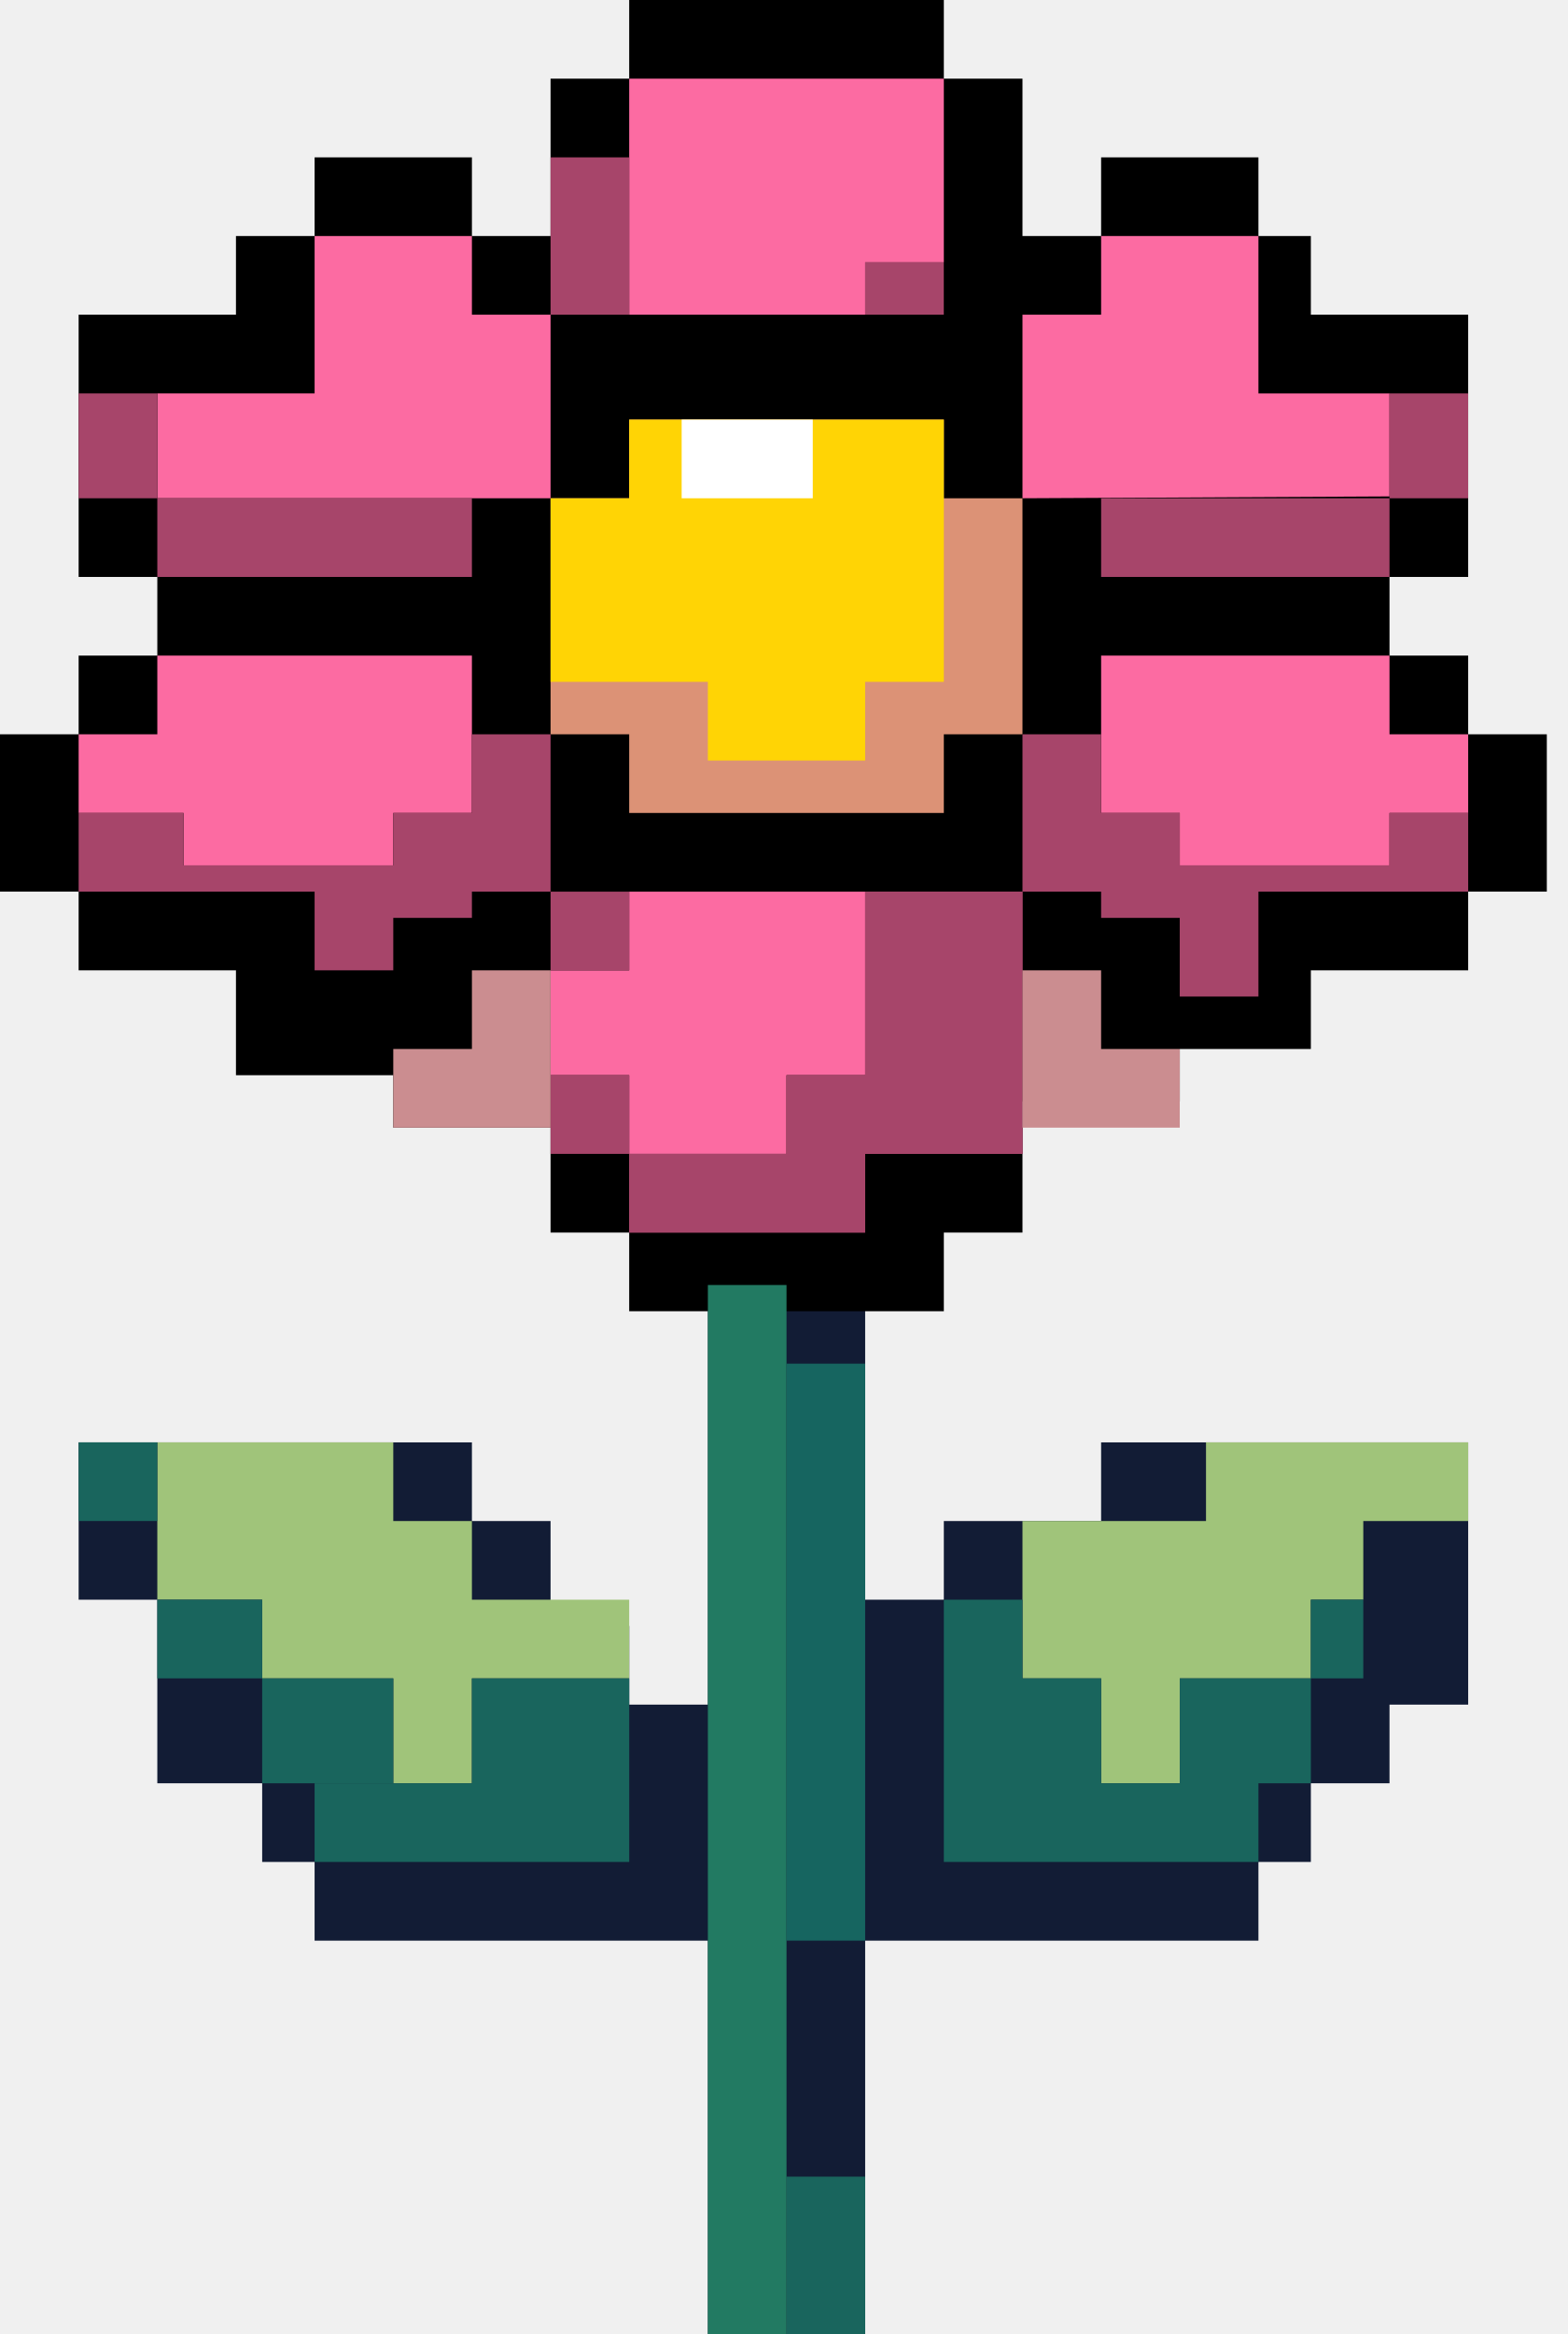
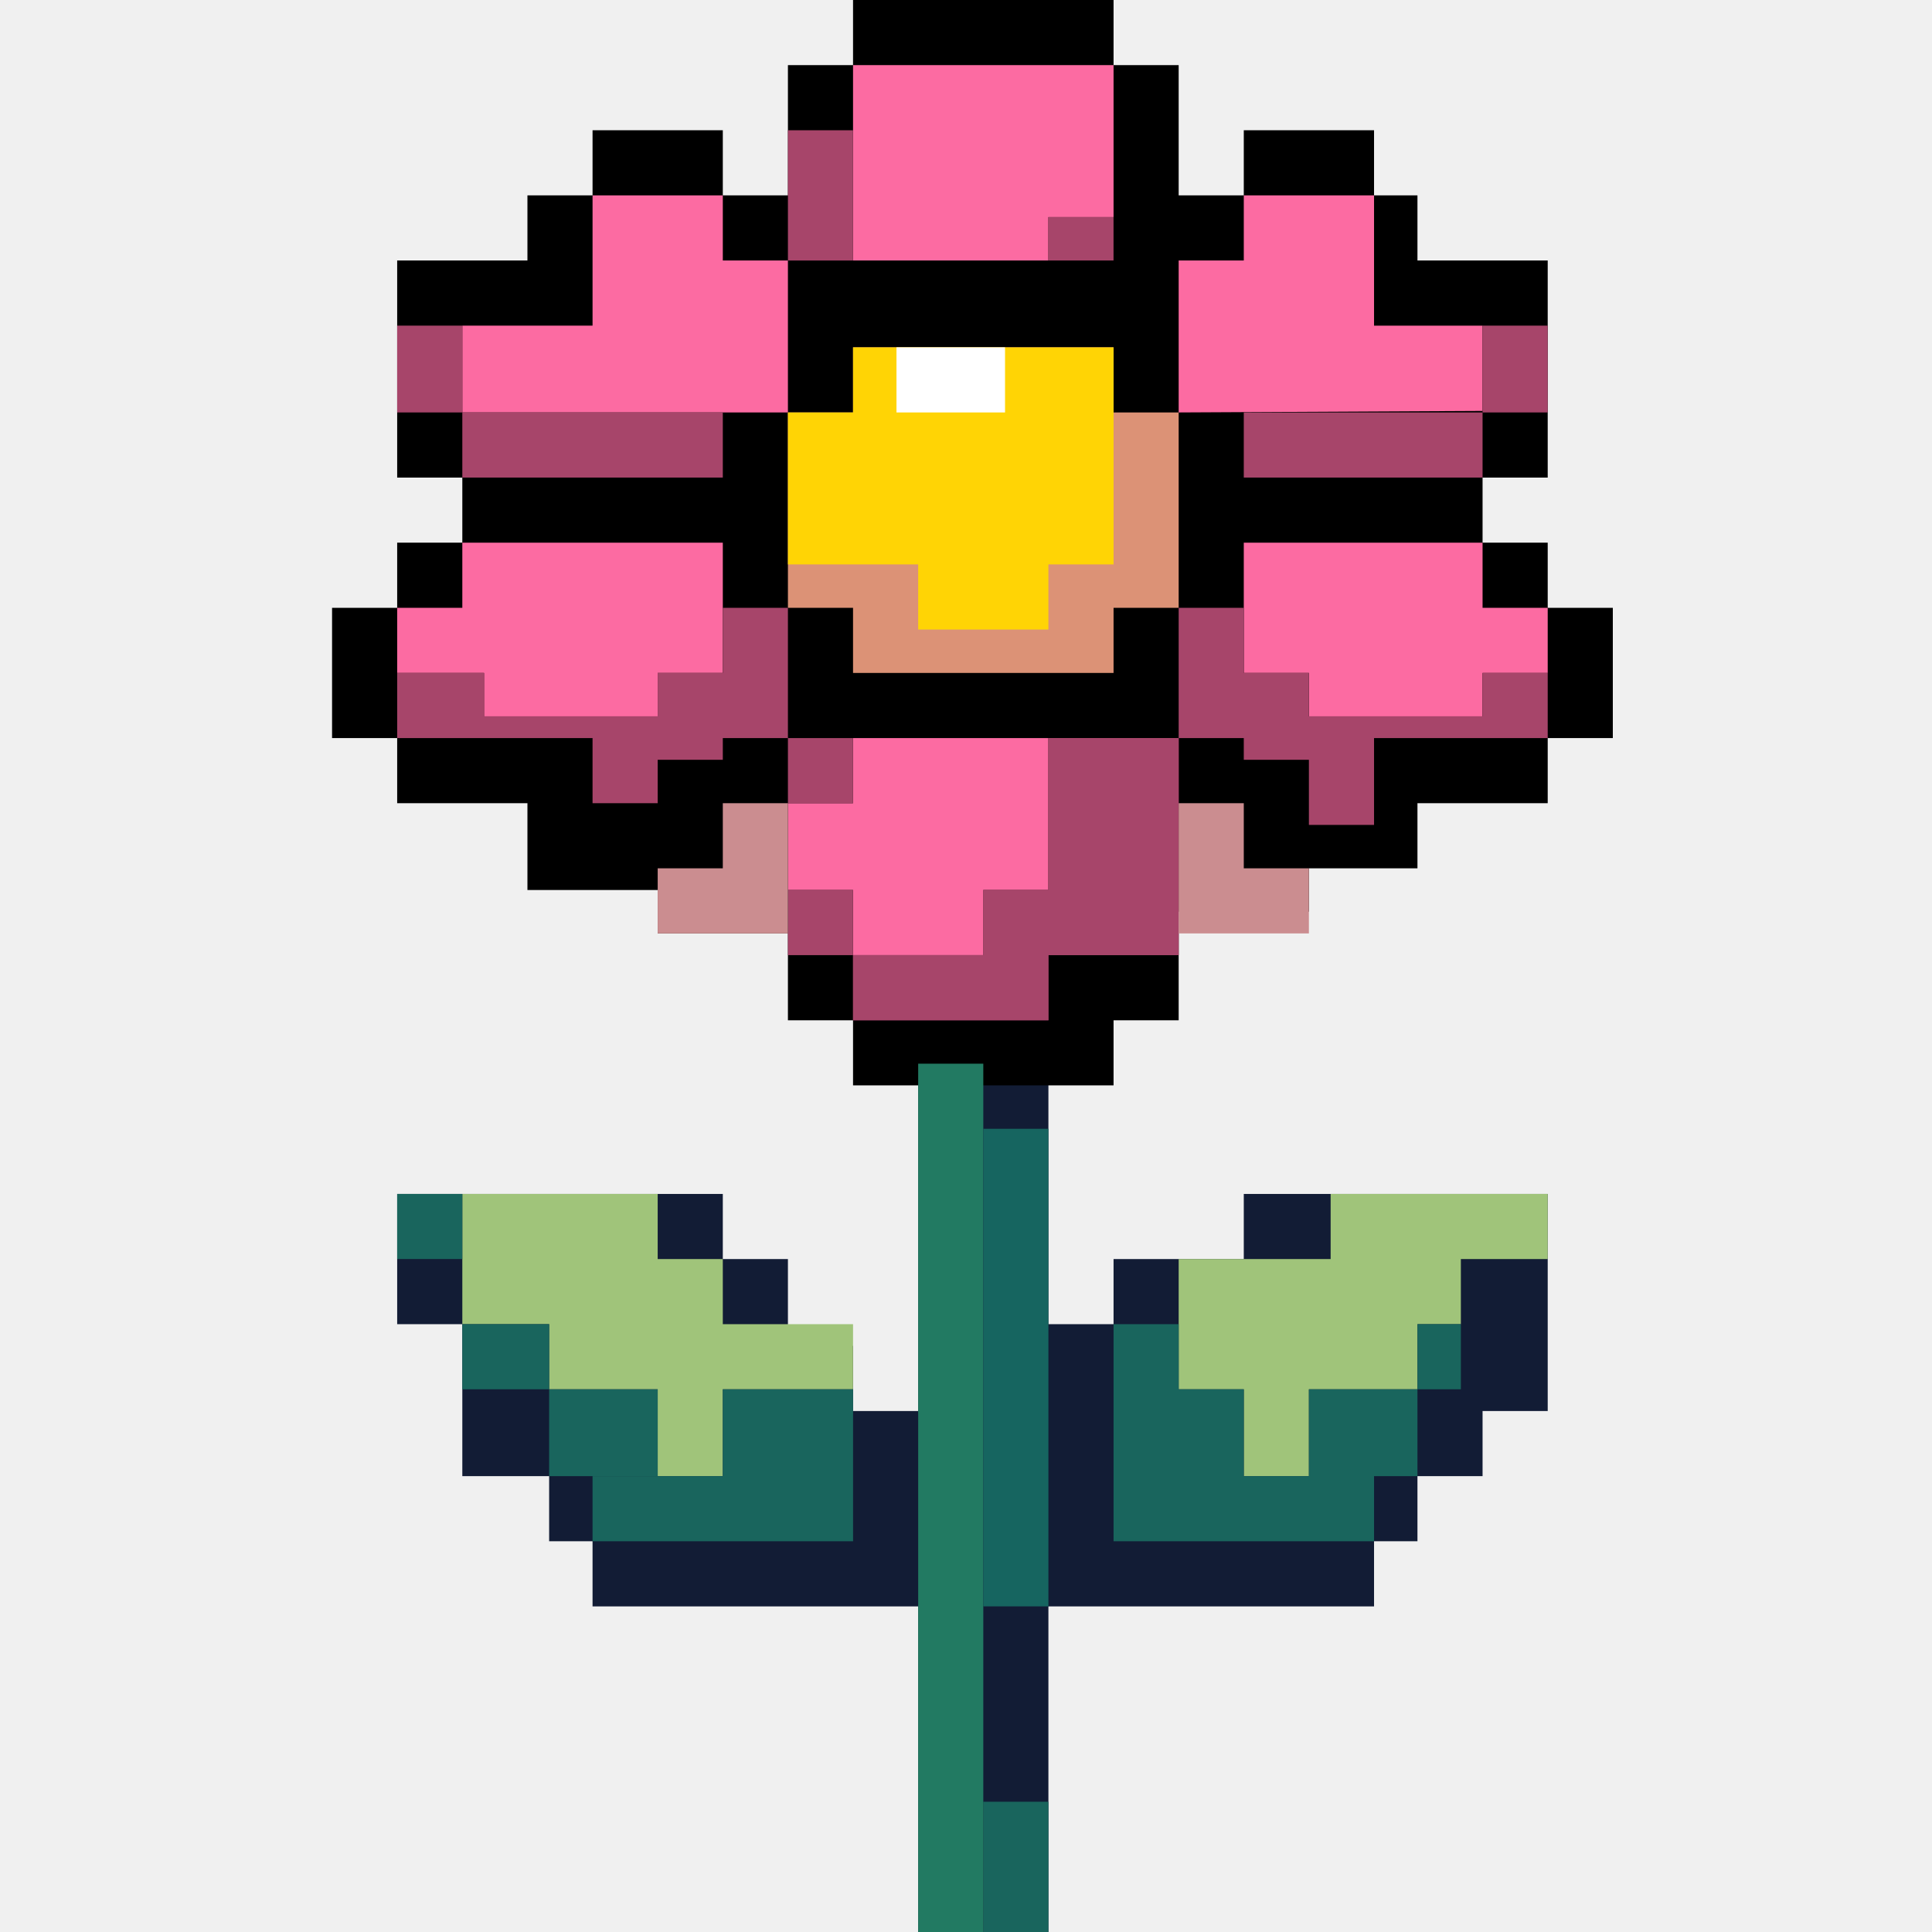
- <svg xmlns="http://www.w3.org/2000/svg" width="43" height="64" viewBox="0 0 43 64" fill="none">
-   <path d="M19.416 35.236H23.73V43.865H25.888V41.708H30.202V39.551H40.27V46.742H38.112V48.899H35.955V51.056H34.517V53.214H23.73V64H19.416V61.843V53.214H8.629V51.056H7.191V48.899H4.315V43.865H2.157V39.551H12.944V41.708H15.101V44.584H17.259V46.742H19.416V35.236Z" fill="#121C35" />
-   <path d="M17.258 0H25.888V2.157H28.045V6.472H30.202V4.315H34.517V6.472H35.955V8.629H40.27V15.82H38.112V17.977H40.27V20.135H42.427V24.449H40.27V26.607H35.955V28.764H32.36V30.202H28.045V33.798H25.888V35.955H17.258V33.798H15.101V30.921H10.787V29.483H6.472V26.607H2.157V24.449H0V20.135H2.157V17.977H4.315V15.82H2.157V8.629H6.472V6.472H8.629V4.315H12.944V6.472H15.101V2.157H17.258V0Z" fill="black" />
-   <path d="M4.315 10.787H8.629V6.472H12.944V8.629H15.101V10.787V13.663H4.315V10.787Z" fill="#FC6BA2" />
-   <path d="M4.315 17.977H12.944V22.292H10.787V23.73H5.034V22.292H2.157V20.135H4.315V17.977Z" fill="#FC6BA2" />
-   <path d="M17.258 2.157H25.888V7.191H23.73V8.629H17.258V2.157Z" fill="#FC6BA2" />
-   <path d="M28.045 8.629H30.202V6.472H34.517V8.629V10.787H38.112V13.612L28.045 13.663V8.629Z" fill="#FC6BA2" />
-   <path d="M17.258 24.45H23.73V29.483H21.573V31.64H17.258V29.483H15.101V26.607H17.258V24.45Z" fill="#FC6BA2" />
-   <path d="M30.202 17.977H38.112V20.135H40.27V22.292H38.112V23.73H32.36V22.292H30.202V17.977Z" fill="#FC6BA2" />
-   <path d="M17.258 11.506H25.888V13.663H28.045V20.135H25.888V22.292H17.258V20.135H15.101V13.663H17.258V11.506Z" fill="#DC9276" />
-   <rect x="2.157" y="10.787" width="2.157" height="2.876" fill="#A7456A" />
-   <rect x="15.101" y="4.315" width="2.157" height="4.315" fill="#A7456A" />
-   <rect x="38.112" y="10.787" width="2.157" height="2.876" fill="#A7456A" />
-   <rect x="23.73" y="7.191" width="2.157" height="1.438" fill="#A7456A" />
-   <rect x="15.101" y="24.45" width="2.157" height="2.157" fill="#A7456A" />
-   <rect x="15.101" y="29.483" width="2.157" height="2.157" fill="#A7456A" />
-   <path d="M17.258 31.64H21.573V29.483H23.73V24.45H28.045V31.64H23.73V33.798H17.258V31.64Z" fill="#A7456A" />
-   <path d="M17.258 31.64H21.573V29.483H23.73V24.45H28.045V31.64H23.73V33.798H17.258V31.64Z" fill="#A7456A" />
-   <path d="M2.157 22.292H5.034V23.73H10.787V22.292H12.944V20.135H15.101V23.73V24.45H12.944V25.169H10.787V26.607H8.629V24.45H2.157V22.292Z" fill="#A7456A" />
-   <rect x="4.315" y="13.663" width="8.629" height="2.157" fill="#A7456A" />
-   <rect x="30.202" y="13.663" width="7.91" height="2.157" fill="#A7456A" />
-   <path d="M28.045 20.135H30.202V22.292H32.359V23.73H38.112V22.292H40.27V24.45H34.517V27.326H32.359V25.169H30.202V24.45H28.045V20.135Z" fill="#A7456A" />
-   <path d="M10.787 28.764H12.944V26.607H15.101V28.764V30.921H10.787V28.764Z" fill="#CB8D90" />
-   <path d="M28.045 26.607H30.202V28.764H32.359V30.921H30.202H28.045V26.607Z" fill="#CB8D90" />
-   <path d="M17.258 11.506H25.888V18.697H23.73V20.854H19.416V18.697H15.101V13.663H17.258V11.506Z" fill="#FFD405" />
-   <rect x="18.697" y="11.506" width="3.596" height="2.157" fill="white" />
-   <path d="M4.315 39.55H10.787V41.708H12.944V43.865H17.258V46.022H12.944V48.899H10.787V46.022H7.191V43.865H4.315V39.55Z" fill="#A0C47A" />
-   <path d="M40.27 39.55H33.079V41.708H30.202H28.045V46.022H30.202V48.899H32.359V46.022H35.955V43.865H37.393V41.708H40.27V39.55Z" fill="#A0C47A" />
-   <rect x="2.157" y="39.55" width="2.157" height="2.157" fill="#19655D" />
-   <rect x="35.955" y="43.865" width="1.438" height="2.157" fill="#19655D" />
-   <path d="M32.36 46.022H35.955V48.899H34.517V51.056H25.888V43.865H28.045V46.022H30.202V48.899H32.36V46.022Z" fill="#19655D" />
-   <rect x="7.191" y="46.023" width="3.596" height="2.876" fill="#19655D" />
-   <path d="M8.629 48.899H12.944V46.023H17.259V48.899V51.056H8.629V48.899Z" fill="#19655D" />
-   <rect x="4.315" y="43.865" width="2.876" height="2.157" fill="#19655D" />
-   <rect x="21.573" y="59.685" width="2.157" height="4.315" fill="#19655D" />
-   <rect x="19.416" y="35.236" width="2.157" height="28.764" fill="#227A62" />
-   <rect x="21.573" y="37.393" width="2.157" height="15.82" fill="#166560" />
+ <svg xmlns="http://www.w3.org/2000/svg" width="64" height="64" viewBox="0 0 64 64" fill="none">
+   <g clip-path="url(#clip0_1012_16930)">
+     <path d="M30.416 35.236H34.73V43.865H36.888V41.708H41.202V39.551H51.27V46.742H49.112V48.899H46.955V51.056H45.517V53.214H34.73V64H30.416V61.843V53.214H19.629V51.056H18.191V48.899H15.315V43.865H13.157V39.551H23.944V41.708H26.101V44.584H28.259V46.742H30.416V35.236Z" fill="#121C35" />
+     <path d="M28.258 0H36.888V2.157H39.045V6.472H41.202V4.315H45.517V6.472H46.955V8.629H51.27V15.82H49.112V17.977H51.27V20.135H53.427V24.449H51.27V26.607H46.955V28.764H43.36V30.202H39.045V33.798H36.888V35.955H28.258V33.798H26.101V30.921H21.787V29.483H17.472V26.607H13.157V24.449H11V20.135H13.157V17.977H15.315V15.82H13.157V8.629H17.472V6.472H19.629V4.315H23.944V6.472H26.101V2.157H28.258V0Z" fill="black" />
+     <path d="M15.315 10.787H19.629V6.472H23.944V8.629H26.101V10.787V13.663H15.315V10.787Z" fill="#FC6BA2" />
+     <path d="M15.315 17.977H23.944V22.292H21.787V23.73H16.034V22.292H13.157V20.135H15.315V17.977Z" fill="#FC6BA2" />
+     <path d="M28.258 2.157H36.888V7.191H34.73V8.629H28.258V2.157Z" fill="#FC6BA2" />
+     <path d="M39.045 8.629H41.202V6.472H45.517V8.629V10.787H49.112V13.612L39.045 13.663V8.629Z" fill="#FC6BA2" />
+     <path d="M28.258 24.45H34.73V29.483H32.573V31.64H28.258V29.483H26.101V26.607H28.258V24.45Z" fill="#FC6BA2" />
+     <path d="M41.202 17.977H49.112V20.135H51.27V22.292H49.112V23.73H43.36V22.292H41.202V17.977Z" fill="#FC6BA2" />
+     <path d="M28.258 11.506H36.888V13.663H39.045V20.135H36.888V22.292H28.258V20.135H26.101V13.663H28.258V11.506Z" fill="#DC9276" />
+     <rect x="13.157" y="10.787" width="2.157" height="2.876" fill="#A7456A" />
+     <rect x="26.101" y="4.315" width="2.157" height="4.315" fill="#A7456A" />
+     <rect x="49.112" y="10.787" width="2.157" height="2.876" fill="#A7456A" />
+     <rect x="34.73" y="7.191" width="2.157" height="1.438" fill="#A7456A" />
+     <rect x="26.101" y="24.45" width="2.157" height="2.157" fill="#A7456A" />
+     <rect x="26.101" y="29.483" width="2.157" height="2.157" fill="#A7456A" />
+     <path d="M28.258 31.64H32.573V29.483H34.73V24.45H39.045V31.64H34.73V33.798H28.258V31.64Z" fill="#A7456A" />
+     <path d="M28.258 31.64H32.573V29.483H34.73V24.45H39.045V31.64H34.73V33.798H28.258V31.64Z" fill="#A7456A" />
+     <path d="M13.157 22.292H16.034V23.73H21.787V22.292H23.944V20.135H26.101V23.73V24.45H23.944V25.169H21.787V26.607H19.629V24.45H13.157V22.292Z" fill="#A7456A" />
+     <rect x="15.315" y="13.663" width="8.629" height="2.157" fill="#A7456A" />
+     <rect x="41.202" y="13.663" width="7.91" height="2.157" fill="#A7456A" />
+     <path d="M39.045 20.135H41.202V22.292H43.359V23.73H49.112V22.292H51.27V24.45H45.517V27.326H43.359V25.169H41.202V24.45H39.045V20.135Z" fill="#A7456A" />
+     <path d="M21.787 28.764H23.944V26.607H26.101V28.764V30.921H21.787V28.764Z" fill="#CB8D90" />
+     <path d="M39.045 26.607H41.202V28.764H43.359V30.921H41.202H39.045V26.607Z" fill="#CB8D90" />
+     <path d="M28.258 11.506H36.888V18.697H34.73V20.854H30.416V18.697H26.101V13.663H28.258V11.506Z" fill="#FFD405" />
+     <rect x="29.697" y="11.506" width="3.596" height="2.157" fill="white" />
+     <path d="M15.315 39.55H21.787V41.708H23.944V43.865H28.258V46.022H23.944V48.899H21.787V46.022H18.191V43.865H15.315V39.55Z" fill="#A0C47A" />
+     <path d="M51.27 39.55H44.079V41.708H41.202H39.045V46.022H41.202V48.899H43.359V46.022H46.955V43.865H48.393V41.708H51.27V39.55Z" fill="#A0C47A" />
+     <rect x="13.157" y="39.55" width="2.157" height="2.157" fill="#19655D" />
+     <rect x="46.955" y="43.865" width="1.438" height="2.157" fill="#19655D" />
+     <path d="M43.36 46.022H46.955V48.899H45.517V51.056H36.888V43.865H39.045V46.022H41.202V48.899H43.36V46.022Z" fill="#19655D" />
+     <rect x="18.191" y="46.023" width="3.596" height="2.876" fill="#19655D" />
+     <path d="M19.629 48.899H23.944V46.023H28.259V48.899V51.056H19.629V48.899Z" fill="#19655D" />
+     <rect x="15.315" y="43.865" width="2.876" height="2.157" fill="#19655D" />
+     <rect x="32.573" y="59.685" width="2.157" height="4.315" fill="#19655D" />
+     <rect x="30.416" y="35.236" width="2.157" height="28.764" fill="#227A62" />
+     <rect x="32.573" y="37.393" width="2.157" height="15.82" fill="#166560" />
+   </g>
+   <defs>
+     <clipPath id="clip0_1012_16930">
+       <rect width="42.427" height="64" fill="white" transform="translate(11)" />
+     </clipPath>
+   </defs>
</svg>
